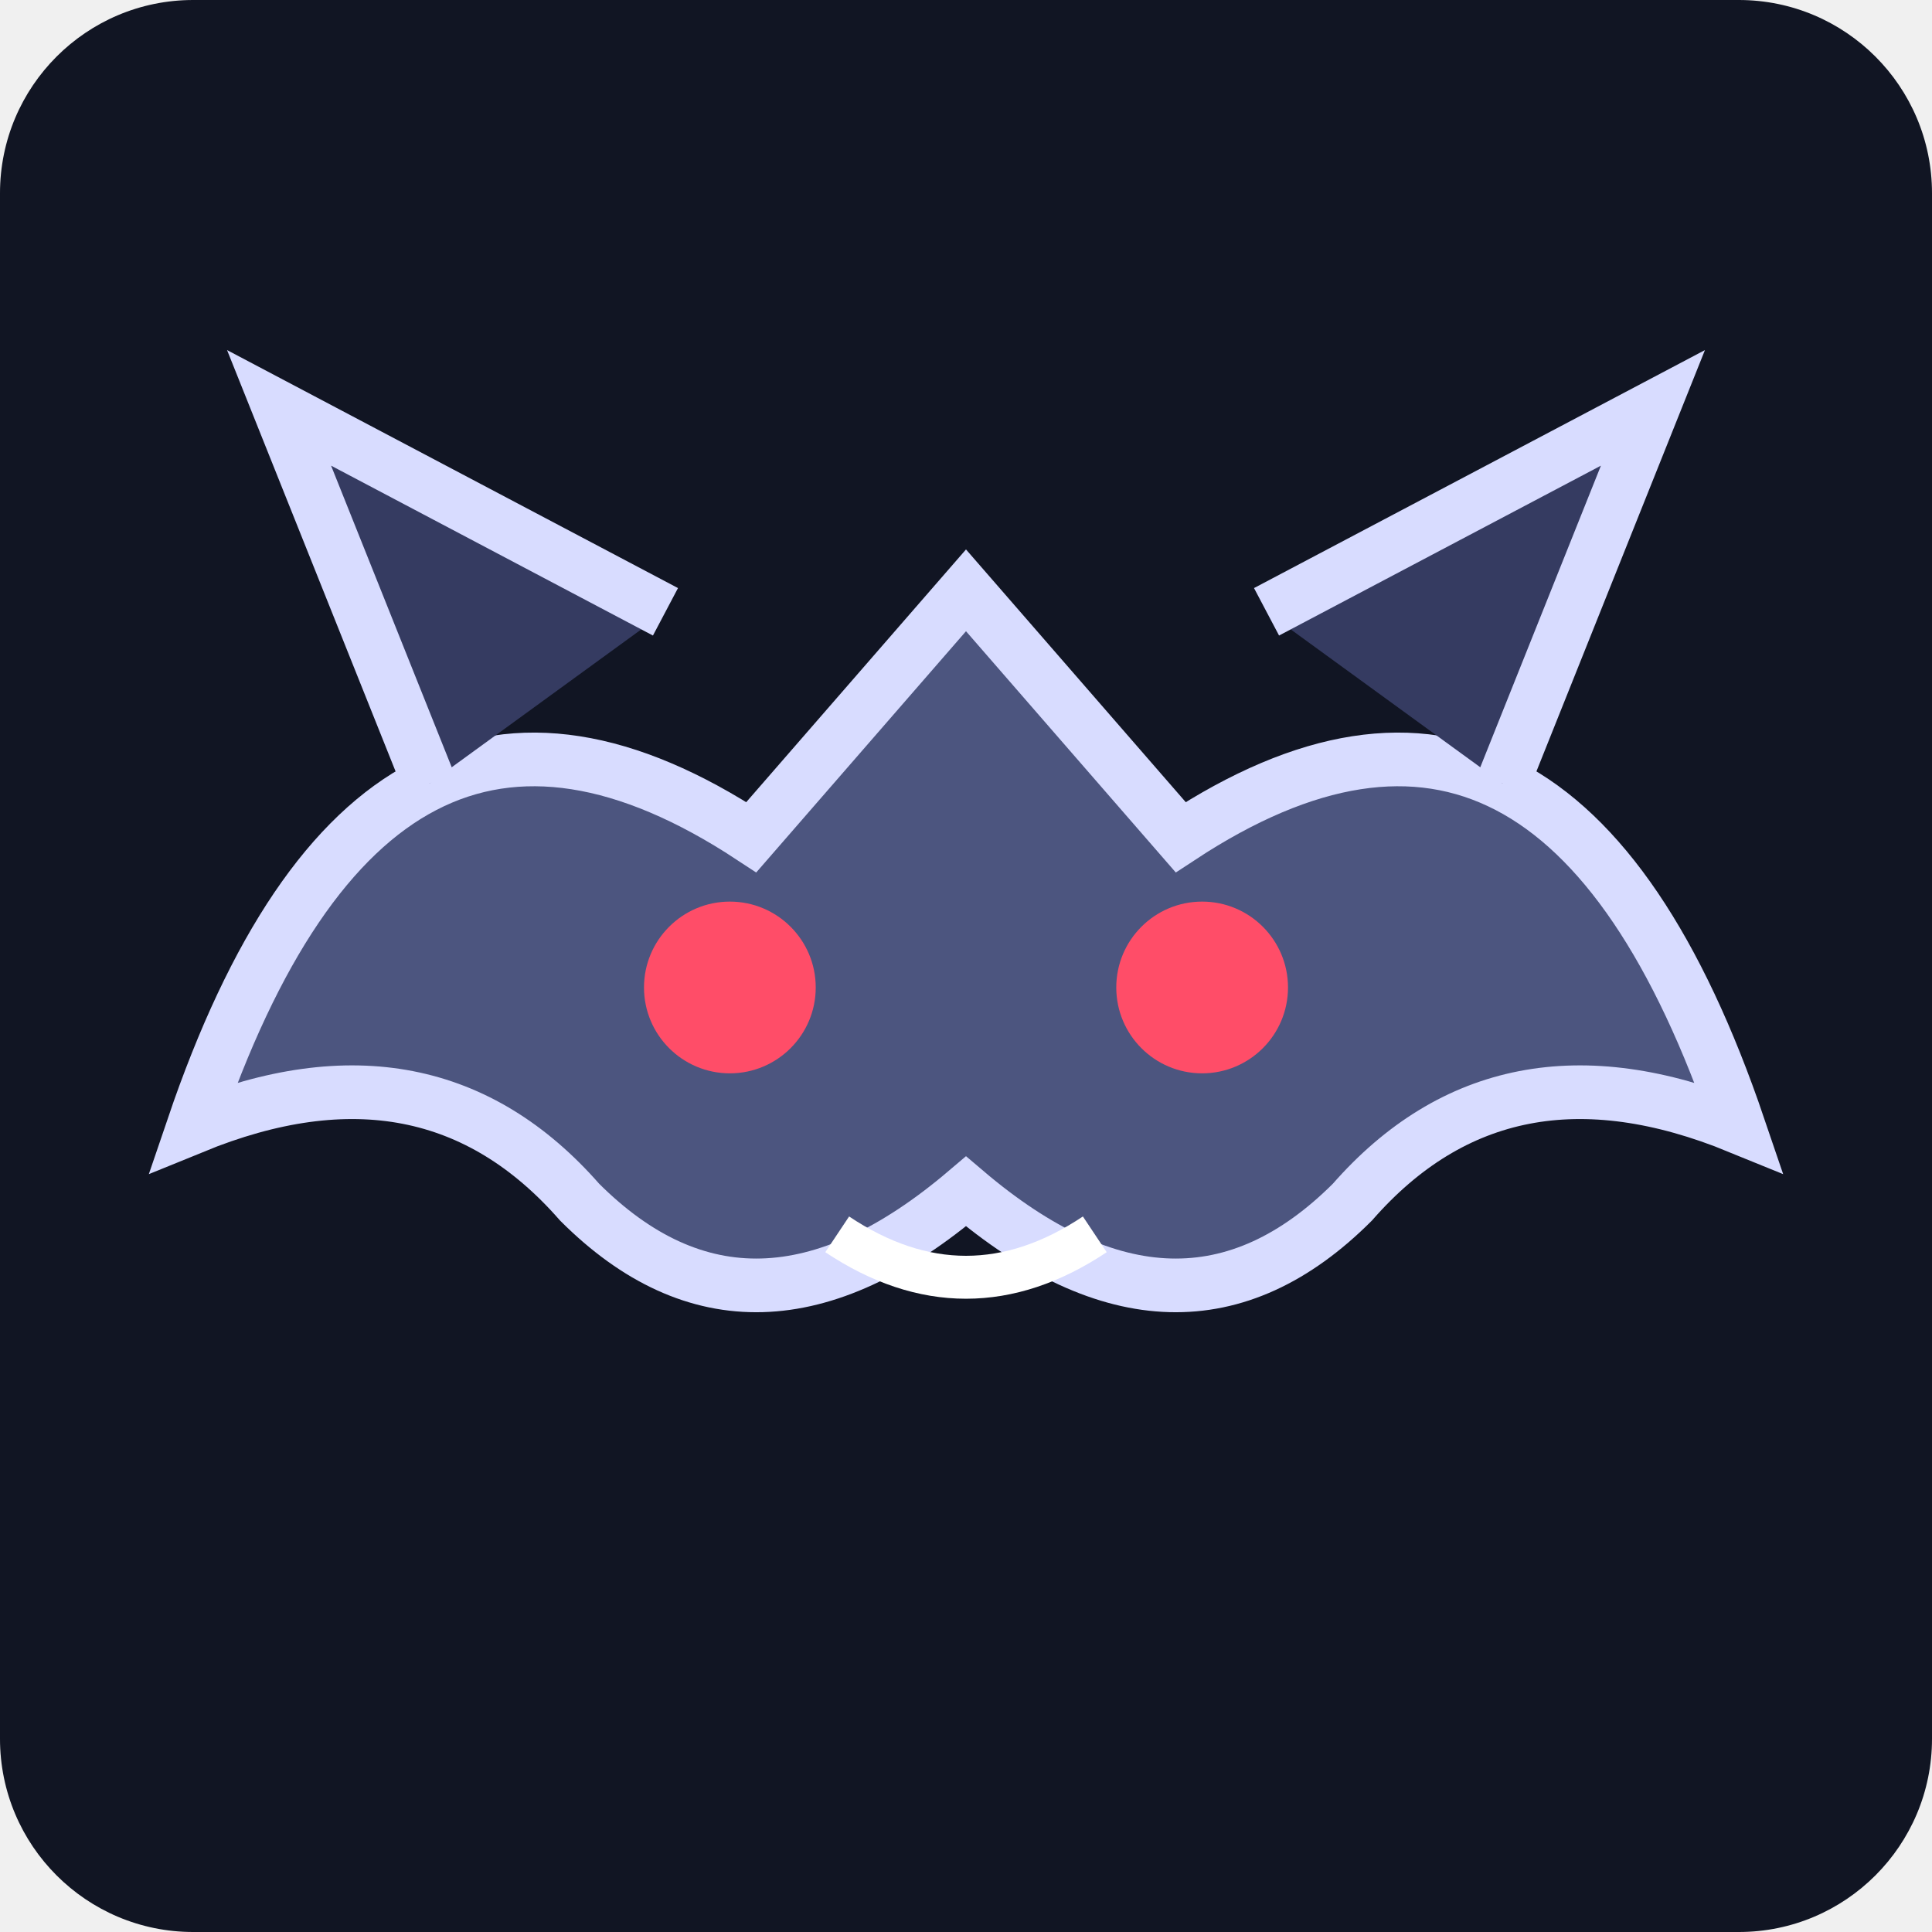
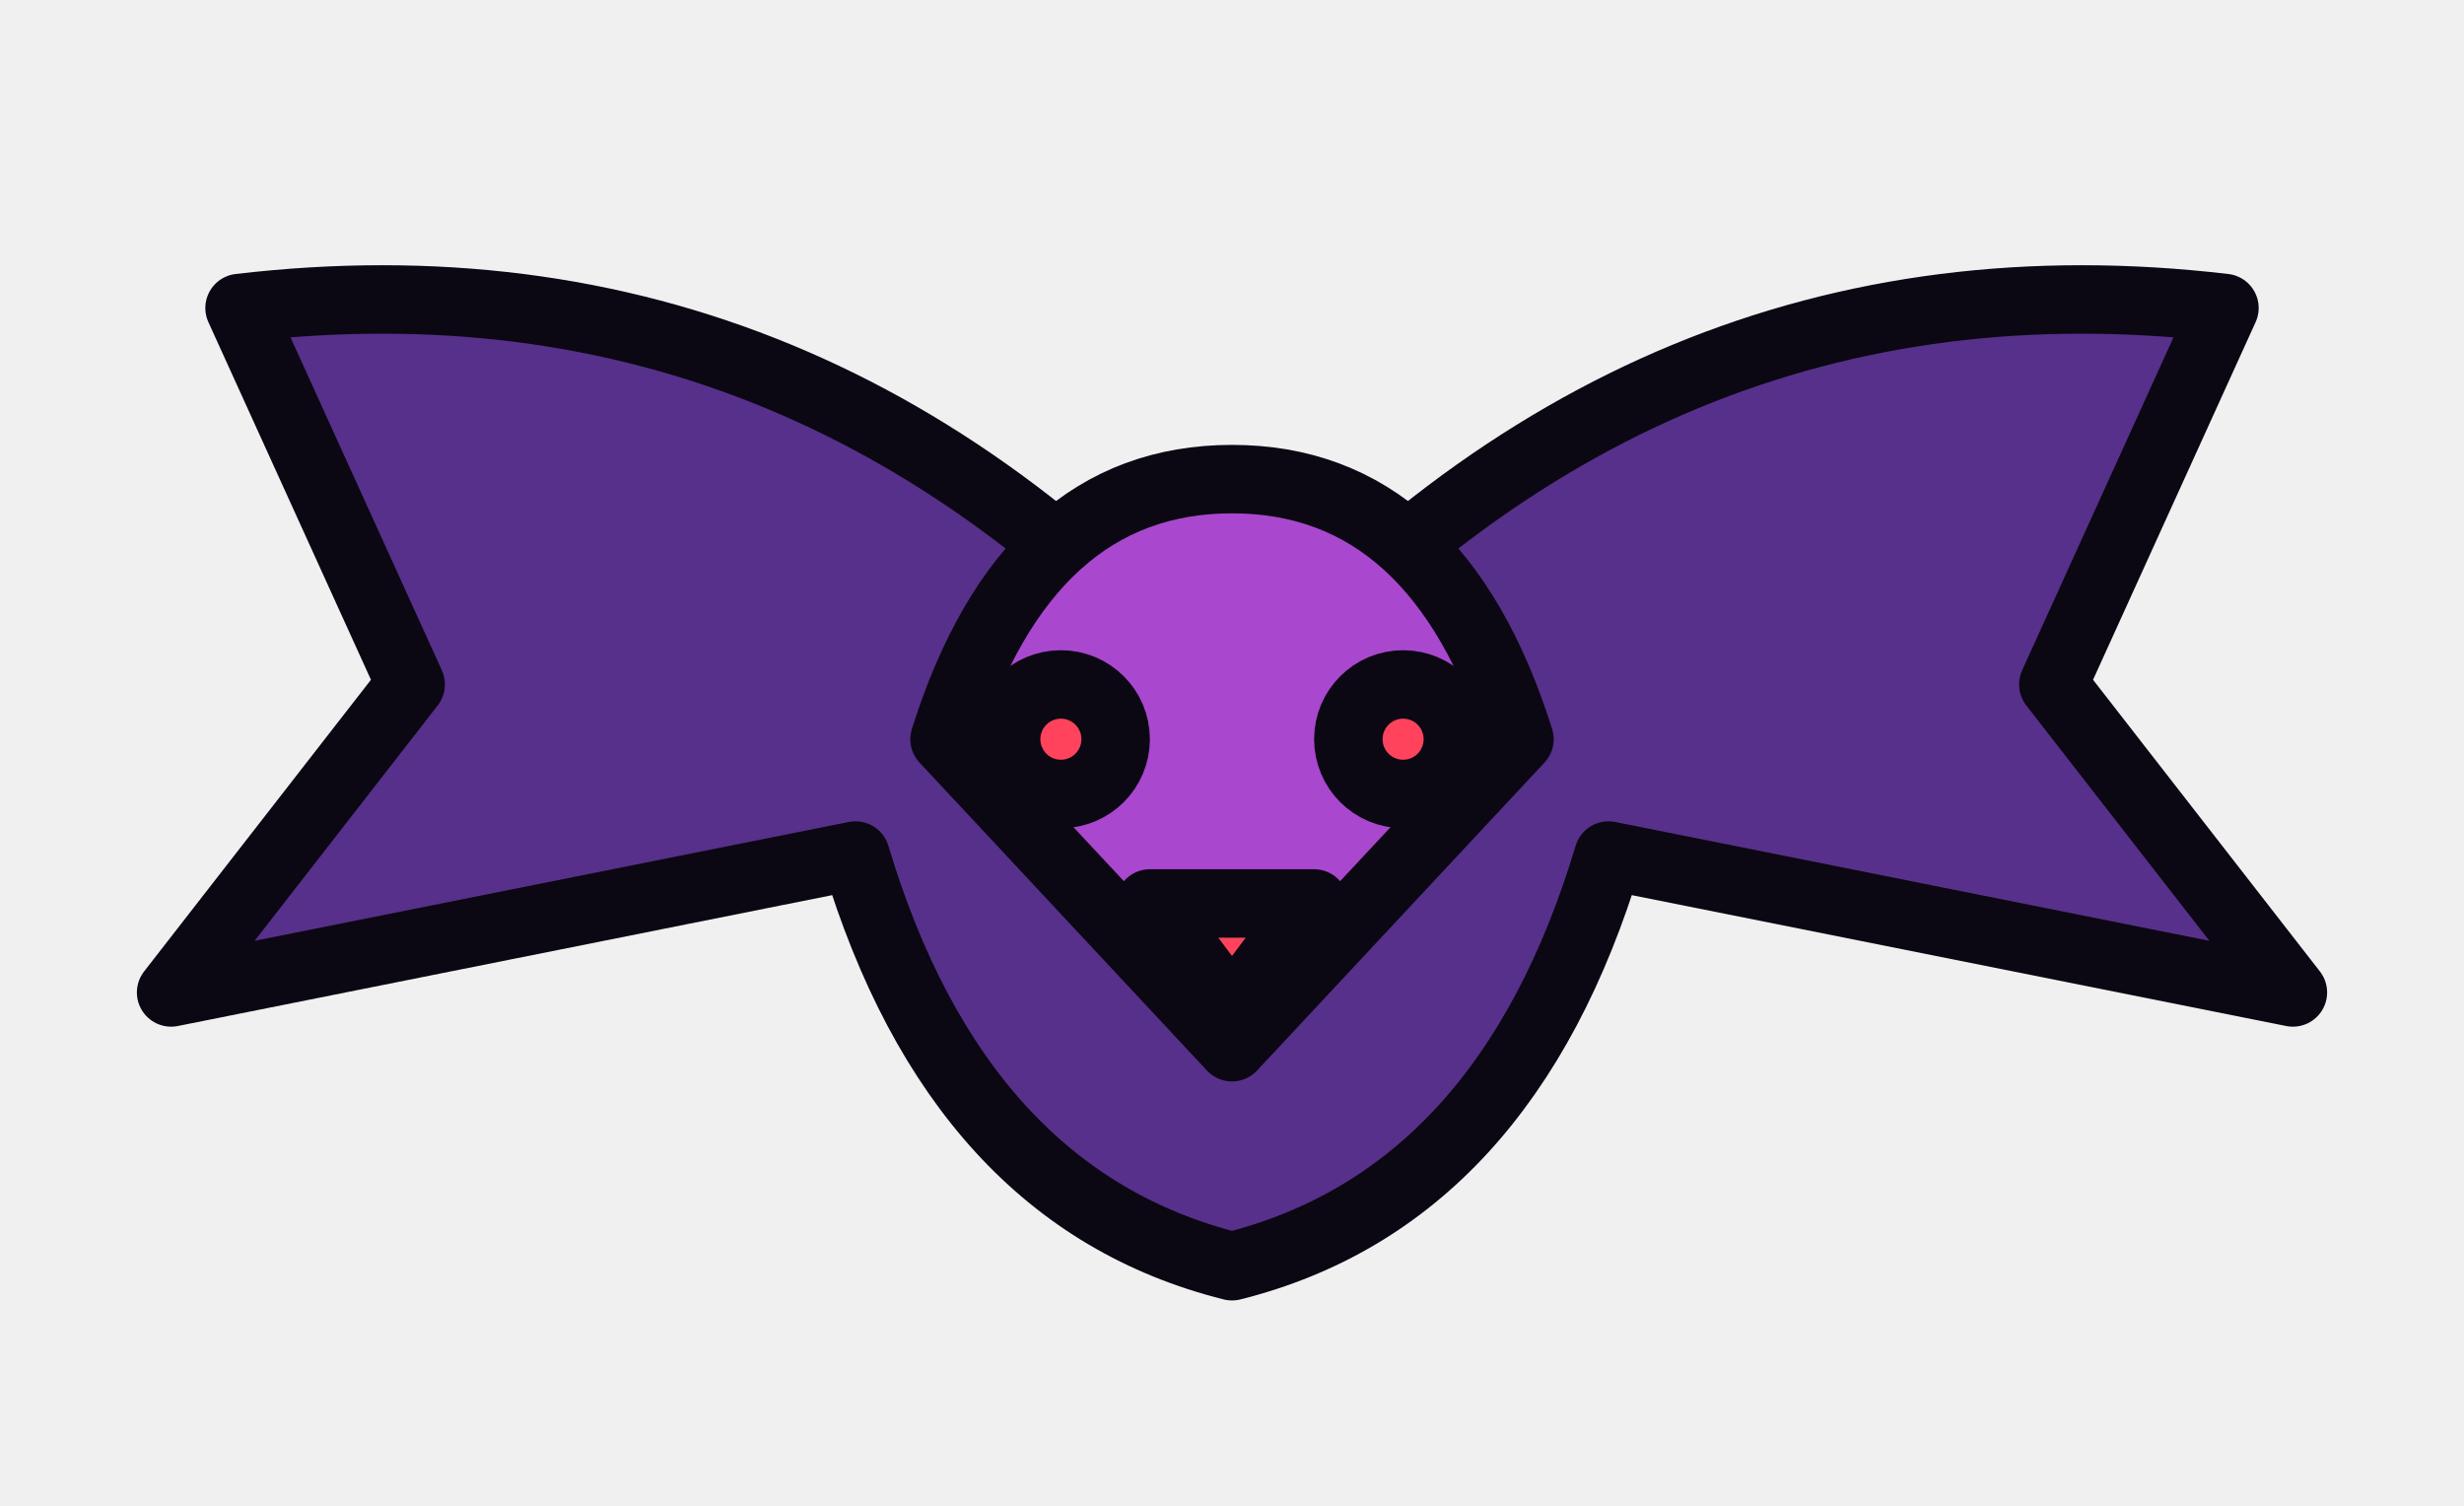
- <svg xmlns="http://www.w3.org/2000/svg" width="180" height="180" viewBox="0 0 180 180">
-   <rect width="180" height="180" rx="18" fill="#111523" />
-   <path d="M18 105 Q35 55 70 78 L90 55 L110 78 Q145 55 162 105 Q140 96 126 112 Q110 128 90 111 Q70 128 54 112 Q40 96 18 105Z" fill="#4c557f" stroke="#d8dcff" stroke-width="5" />
-   <circle cx="68" cy="92" r="8" fill="#ff4d68" />
-   <circle cx="112" cy="92" r="8" fill="#ff4d68" />
-   <path d="M78 115 Q90 123 102 115" fill="none" stroke="#fff" stroke-width="4" />
-   <path d="M40 73 L26 38 L62 57 M140 73 L154 38 L118 57" fill="#353b61" stroke="#d8dcff" stroke-width="5" />
+ <svg xmlns="http://www.w3.org/2000/svg" viewBox="0 0 360 220">
+   <g stroke="#0b0713" stroke-width="10" stroke-linejoin="round">
+     <path fill="#56308a" d="M180 105Q120 35 35 45l25 55-35 45 100-20q15 50 55 60 40-10 55-60l100 20-35-45 25-55q-85-10-145 60z" />
+     <path fill="#a947cf" d="M180 70q-30 0-42 38l42 45 42-45q-12-38-42-38z" />
+     <circle cx="155" cy="108" r="8" fill="#ff435d" />
+     <circle cx="205" cy="108" r="8" fill="#ff435d" />
+     <path fill="#ff435d" d="M168 132h24l-12 16z" />
+   </g>
</svg>
